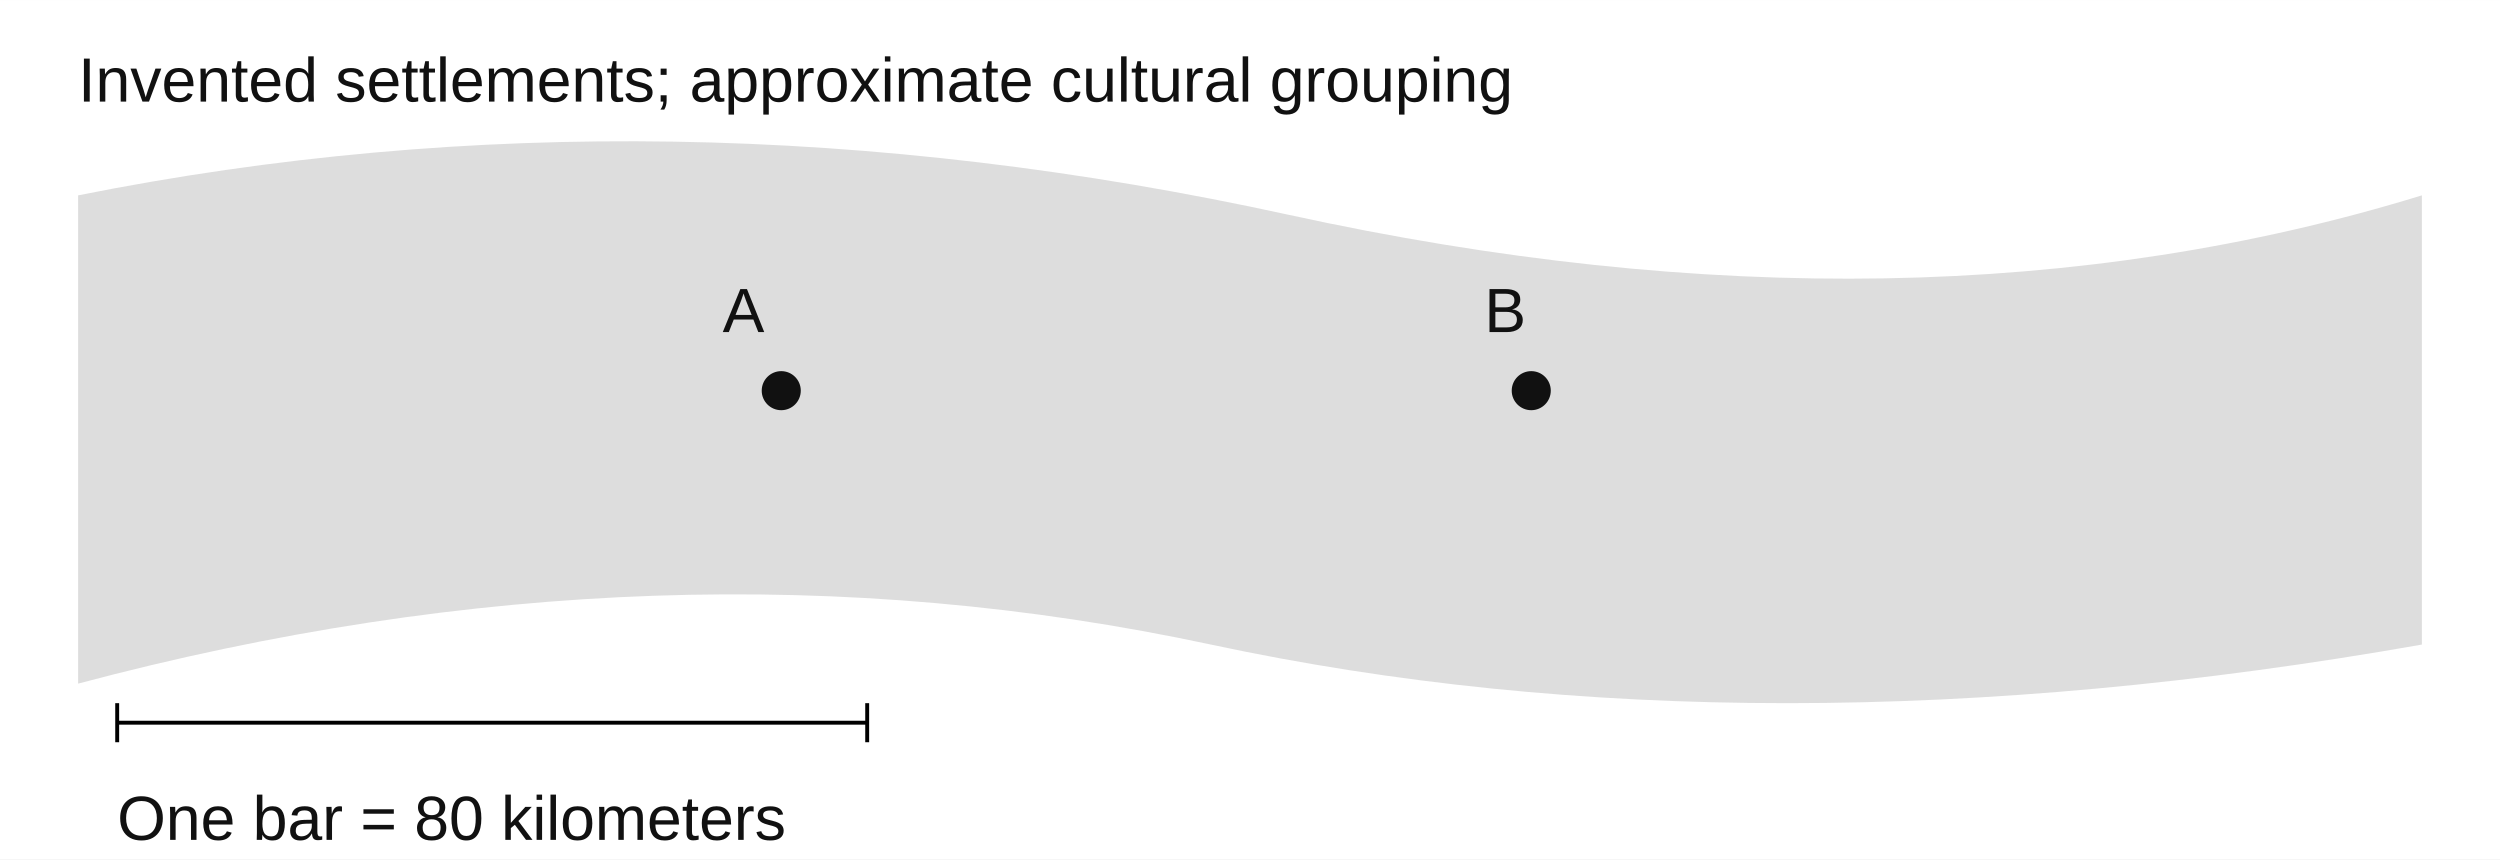
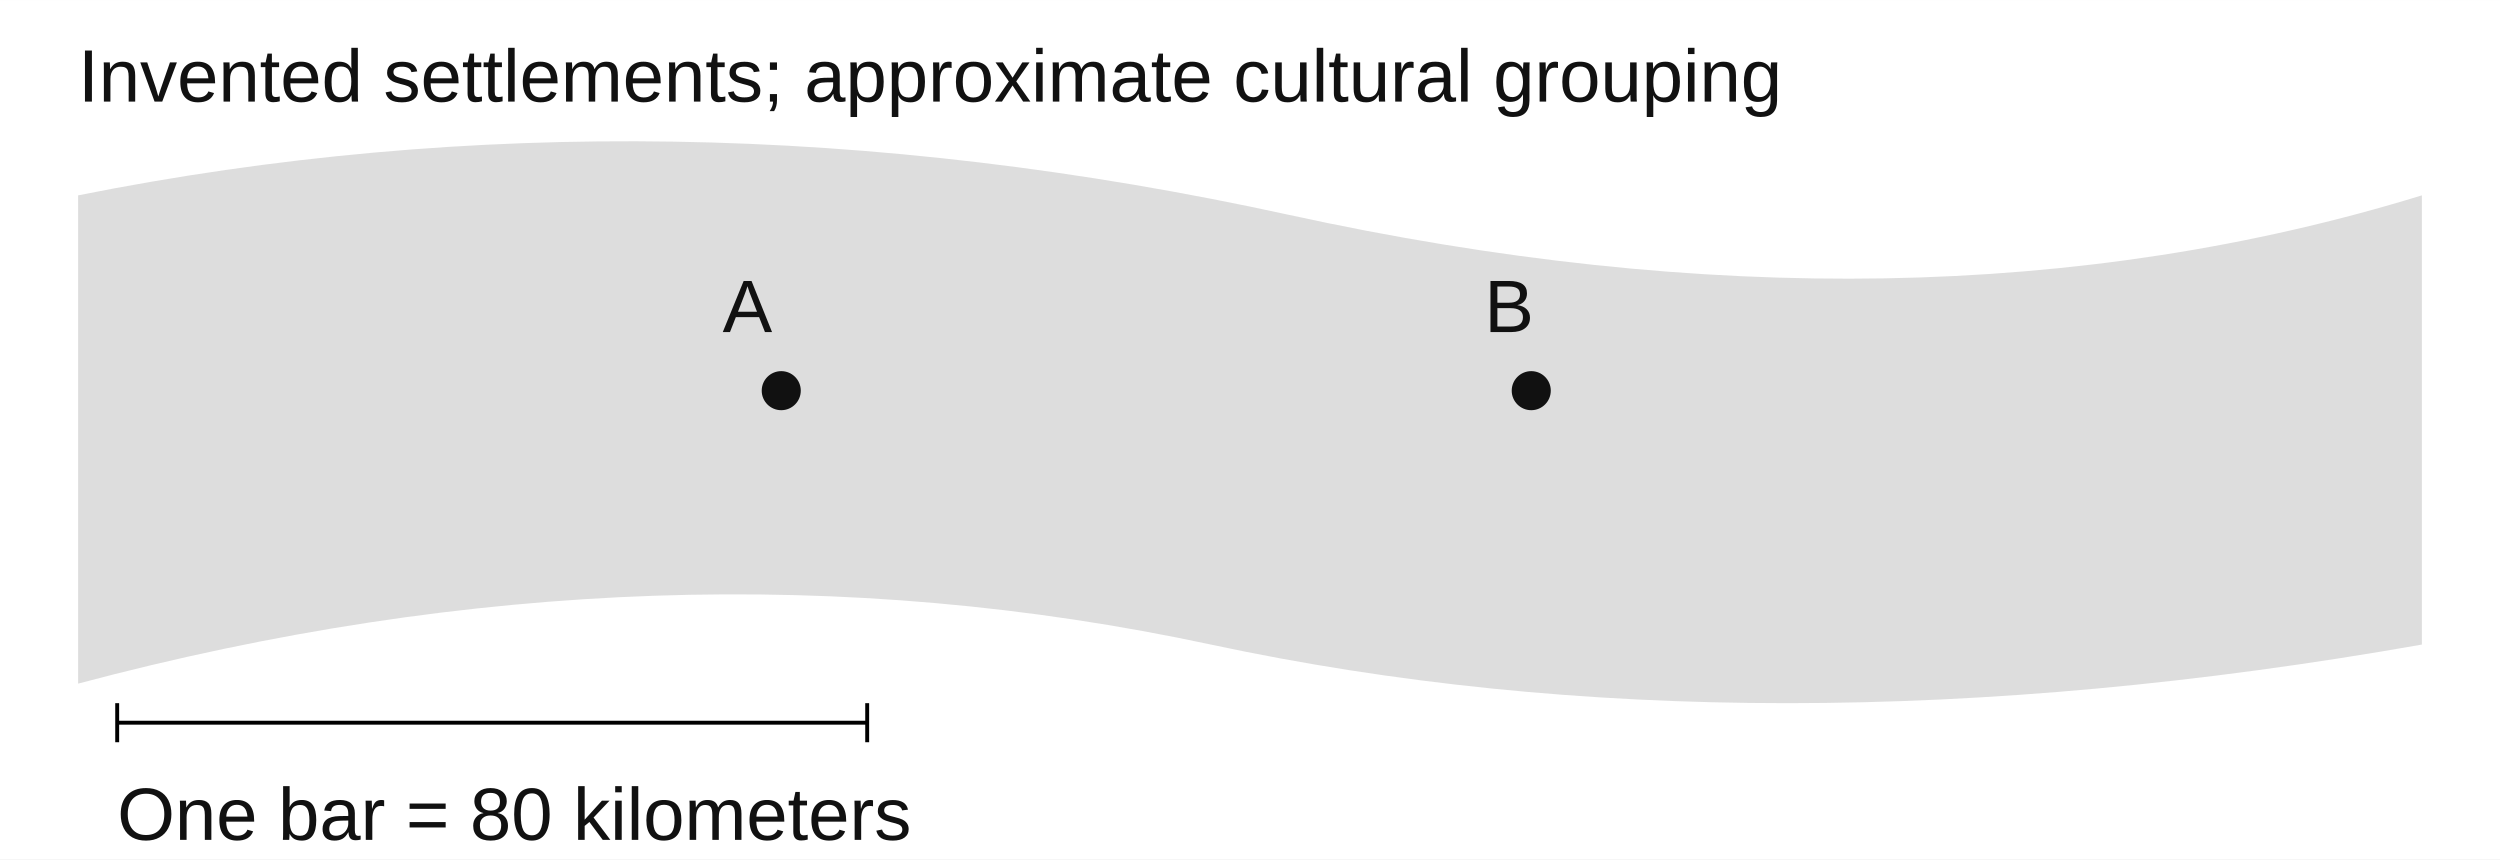
<svg xmlns="http://www.w3.org/2000/svg" width="6.667in" height="2.292in" viewBox="0 0 640 220">
  <rect width="100%" height="100%" fill="white" />
-   <g font-family="Arial,sans-serif" font-size="16" fill="#111">
+   <g font-family="Arial,sans-serif" font-size="19" fill="#111">
    <text x="20" y="26">Invented settlements; approximate cultural grouping</text>
    <path d="M20 50Q170 20 330 55T620 50V165Q450 195 310 165T20 175Z" fill="#ddd" />
    <circle cx="200" cy="100" r="5" />
    <circle cx="392" cy="100" r="5" />
    <text x="185" y="85">A</text>
    <text x="380" y="85">B</text>
    <path d="M30 185H222M30 180V190M222 180V190" stroke="black" />
    <text x="30" y="215">One bar = 80 kilometers</text>
  </g>
</svg>
